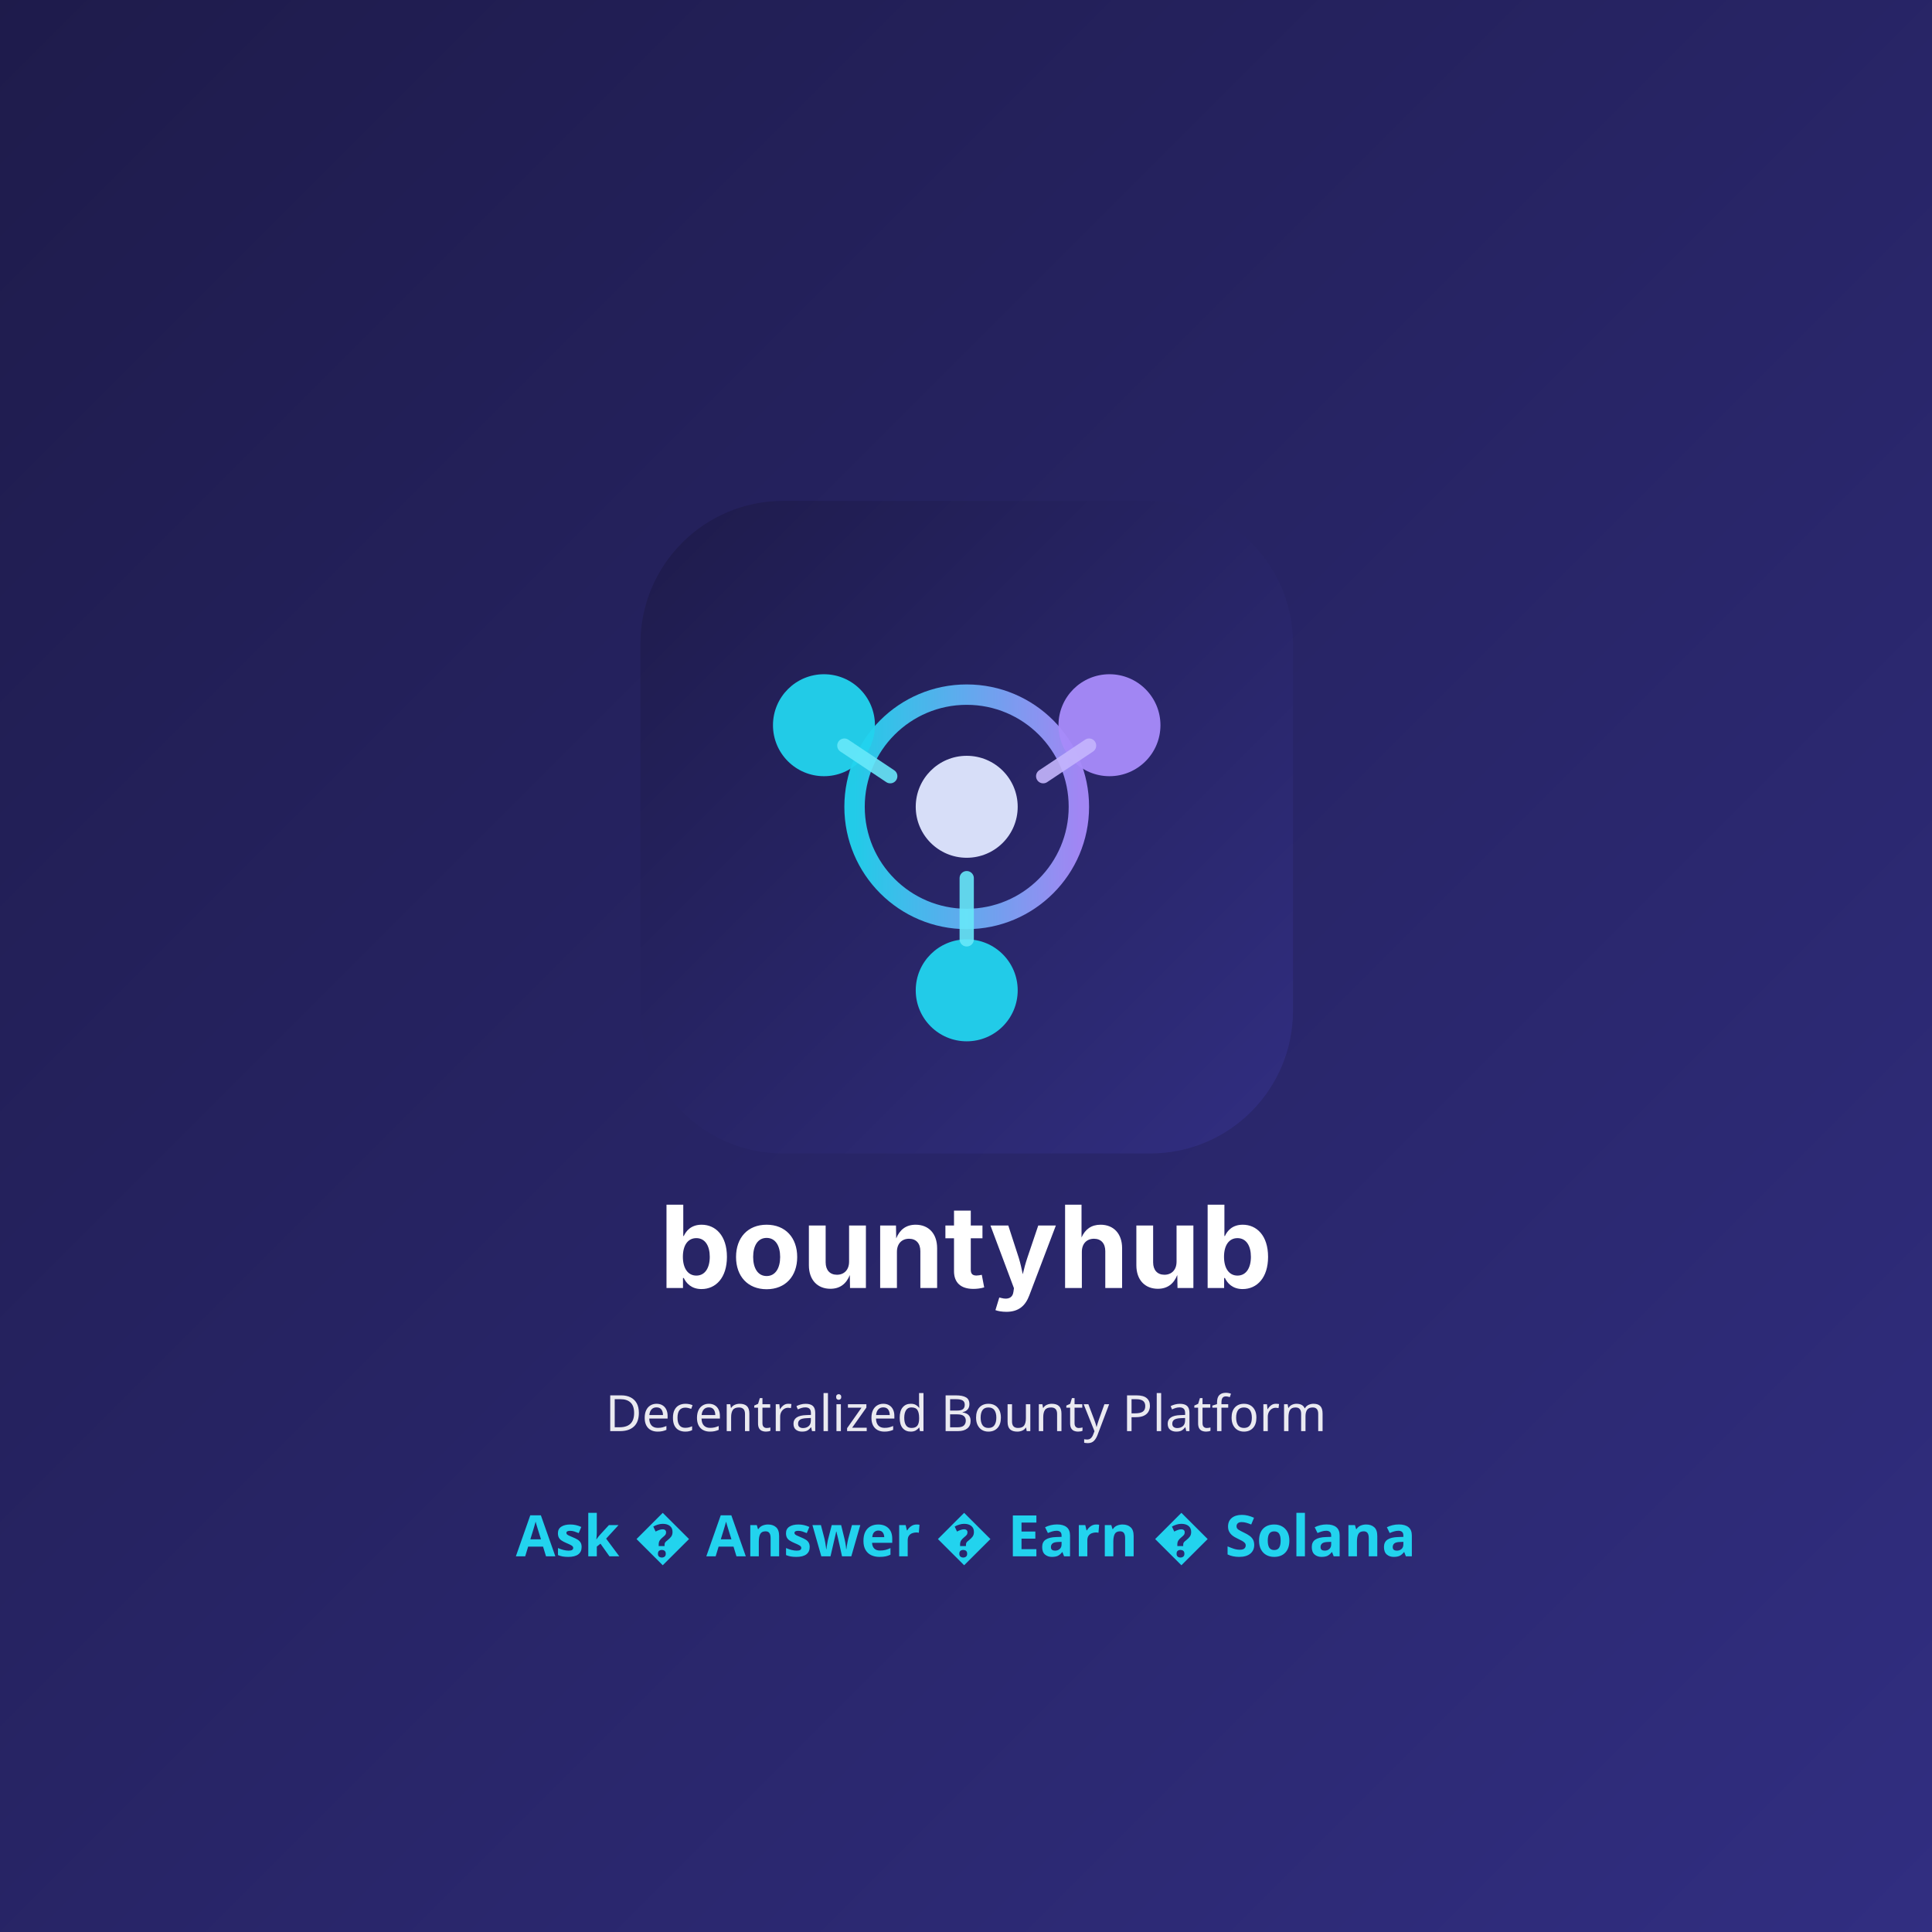
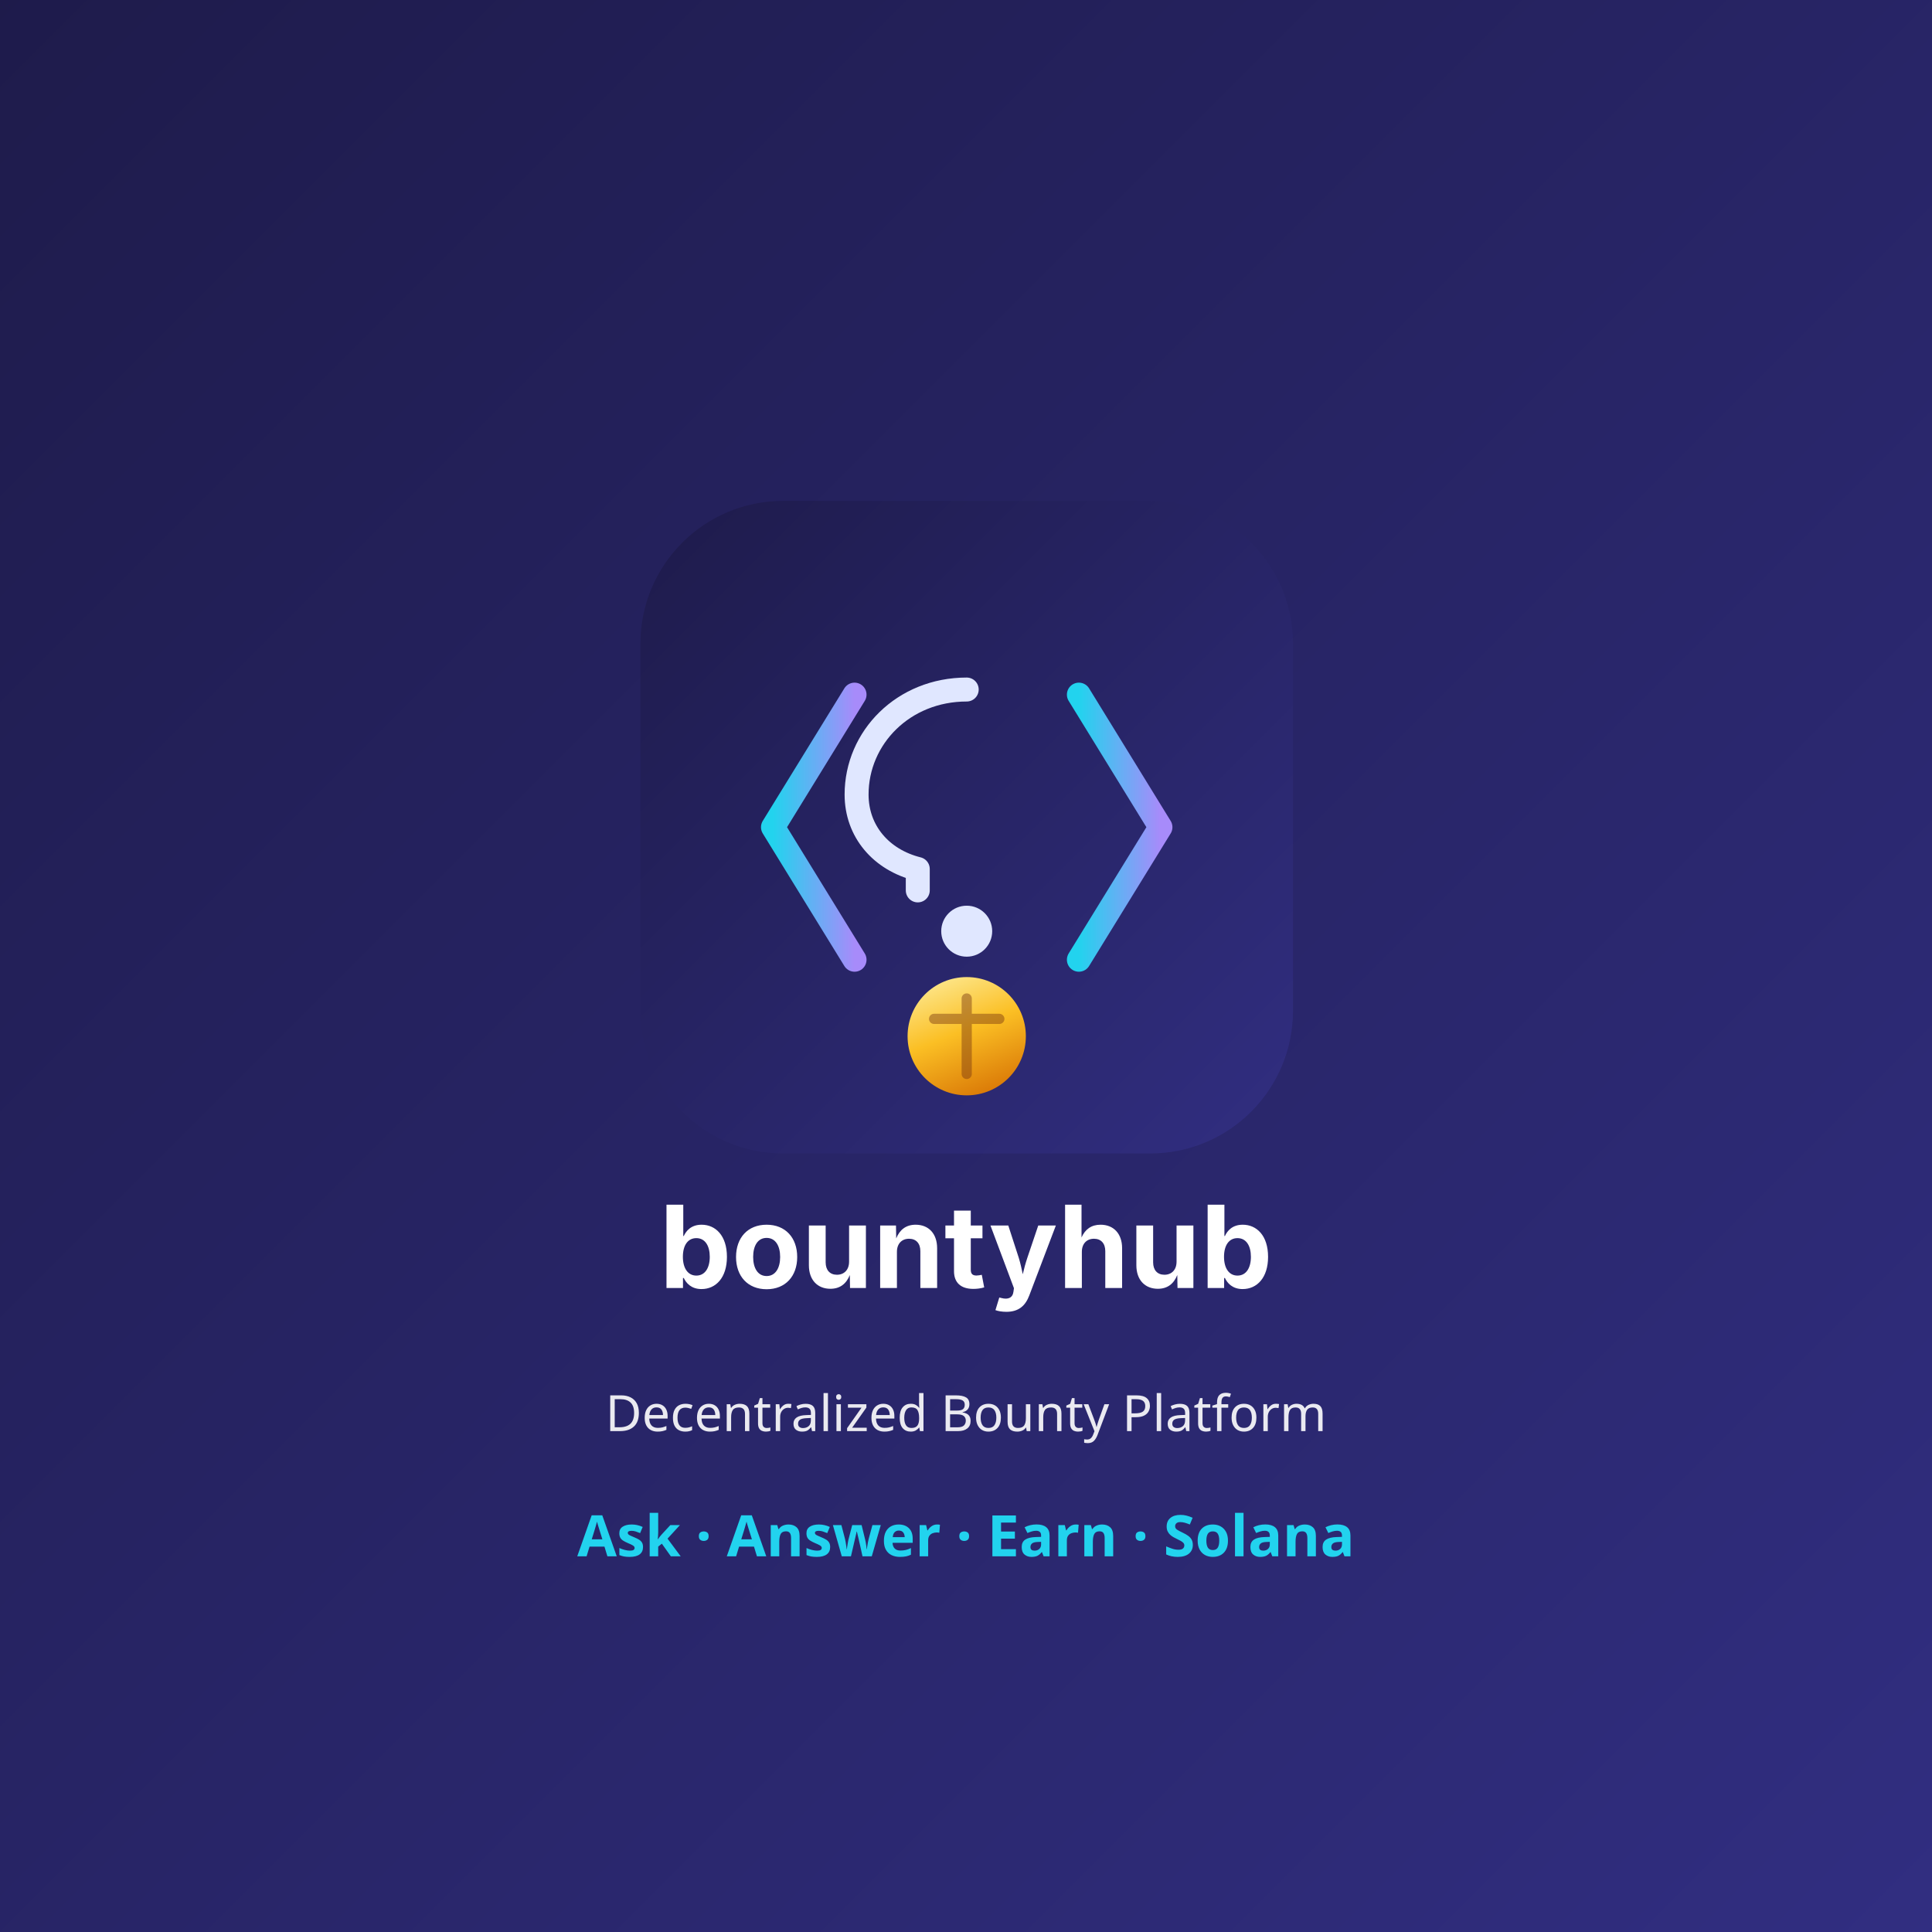
<svg xmlns="http://www.w3.org/2000/svg" width="1080" height="1080" viewBox="0 0 1080 1080" fill="none">
  <defs>
    <linearGradient id="bg" x1="0%" y1="0%" x2="100%" y2="100%">
      <stop offset="0%" stop-color="#1e1b4b" />
      <stop offset="100%" stop-color="#312e81" />
    </linearGradient>
    <linearGradient id="accent" x1="0%" y1="0%" x2="100%" y2="0%">
      <stop offset="0%" stop-color="#22d3ee" />
      <stop offset="100%" stop-color="#a78bfa" />
    </linearGradient>
    <linearGradient id="logo-bg" x1="0%" y1="0%" x2="100%" y2="100%">
      <stop offset="0%" stop-color="#1e1b4b" />
      <stop offset="100%" stop-color="#312e81" />
    </linearGradient>
    <linearGradient id="logo-accent" x1="0%" y1="0%" x2="100%" y2="0%">
      <stop offset="0%" stop-color="#22d3ee" />
      <stop offset="100%" stop-color="#a78bfa" />
    </linearGradient>
+     <linearGradient id="logo-gold" x1="30%" y1="0%" x2="70%" y2="100%">
+       <stop offset="0%" stop-color="#fde68a" />
+       <stop offset="45%" stop-color="#fbbf24" />
+       <stop offset="100%" stop-color="#d97706" />
+     </linearGradient>
  </defs>
  <rect width="1080" height="1080" fill="url(#bg)" />
  <g transform="translate(358, 280) scale(5.7)">
    <rect width="64" height="64" rx="14" fill="url(#logo-bg)" />
-     <circle cx="32" cy="30" r="11" fill="none" stroke="url(#logo-accent)" stroke-width="2" opacity="0.95" />
-     <circle cx="18" cy="22" r="5" fill="#22d3ee" opacity="0.95" />
-     <circle cx="46" cy="22" r="5" fill="#a78bfa" opacity="0.95" />
-     <circle cx="32" cy="48" r="5" fill="#22d3ee" opacity="0.95" />
-     <path d="M24.5 27 L20 24" stroke="#67e8f9" stroke-width="1.4" opacity="0.9" stroke-linecap="round" />
-     <path d="M39.5 27 L44 24" stroke="#c4b5fd" stroke-width="1.4" opacity="0.9" stroke-linecap="round" />
-     <path d="M32 37 L32 43" stroke="#67e8f9" stroke-width="1.4" opacity="0.9" stroke-linecap="round" />
-     <circle cx="32" cy="30" r="5" fill="#e0e7ff" opacity="0.95" />
+     <path d="M 21 19 L 13 32 L 21 45" fill="none" stroke="url(#logo-accent)" stroke-width="2.35" stroke-linecap="round" stroke-linejoin="round" />
+     <path d="M 43 19 L 51 32 L 43 45" fill="none" stroke="url(#logo-accent)" stroke-width="2.35" stroke-linecap="round" stroke-linejoin="round" />
+     <path d="M 32 18.5 C 25.8 18.5 21.2 23.2 21.2 28.8 C 21.2 32.4 23.6 35.2 27.2 36.1 L 27.2 38.2" fill="none" stroke="#e0e7ff" stroke-width="2.35" stroke-linecap="round" stroke-linejoin="round" />
+     <circle cx="32" cy="42.2" r="2.5" fill="#e0e7ff" />
+     <circle cx="32" cy="52.5" r="5.8" fill="url(#logo-gold)" />
+     <path d="M 32 48.8 V 56.2 M 28.8 50.8 H 35.2" stroke="#78350f" stroke-width="1" stroke-linecap="round" opacity="0.45" />
  </g>
  <text x="540" y="720" fill="white" font-family="system-ui, -apple-system, sans-serif" font-size="64" font-weight="700" text-anchor="middle">bountyhub</text>
  <text x="540" y="800" fill="rgba(255,255,255,0.9)" font-family="system-ui, sans-serif" font-size="28" text-anchor="middle">Decentralized Bounty Platform</text>
-   <text x="540" y="870" fill="#22d3ee" font-family="system-ui, sans-serif" font-size="32" font-weight="600" text-anchor="middle">Ask � Answer � Earn � Solana</text>
+   <text x="540" y="870" fill="#22d3ee" font-family="system-ui, sans-serif" font-size="32" font-weight="600" text-anchor="middle">Ask · Answer · Earn · Solana</text>
</svg>
